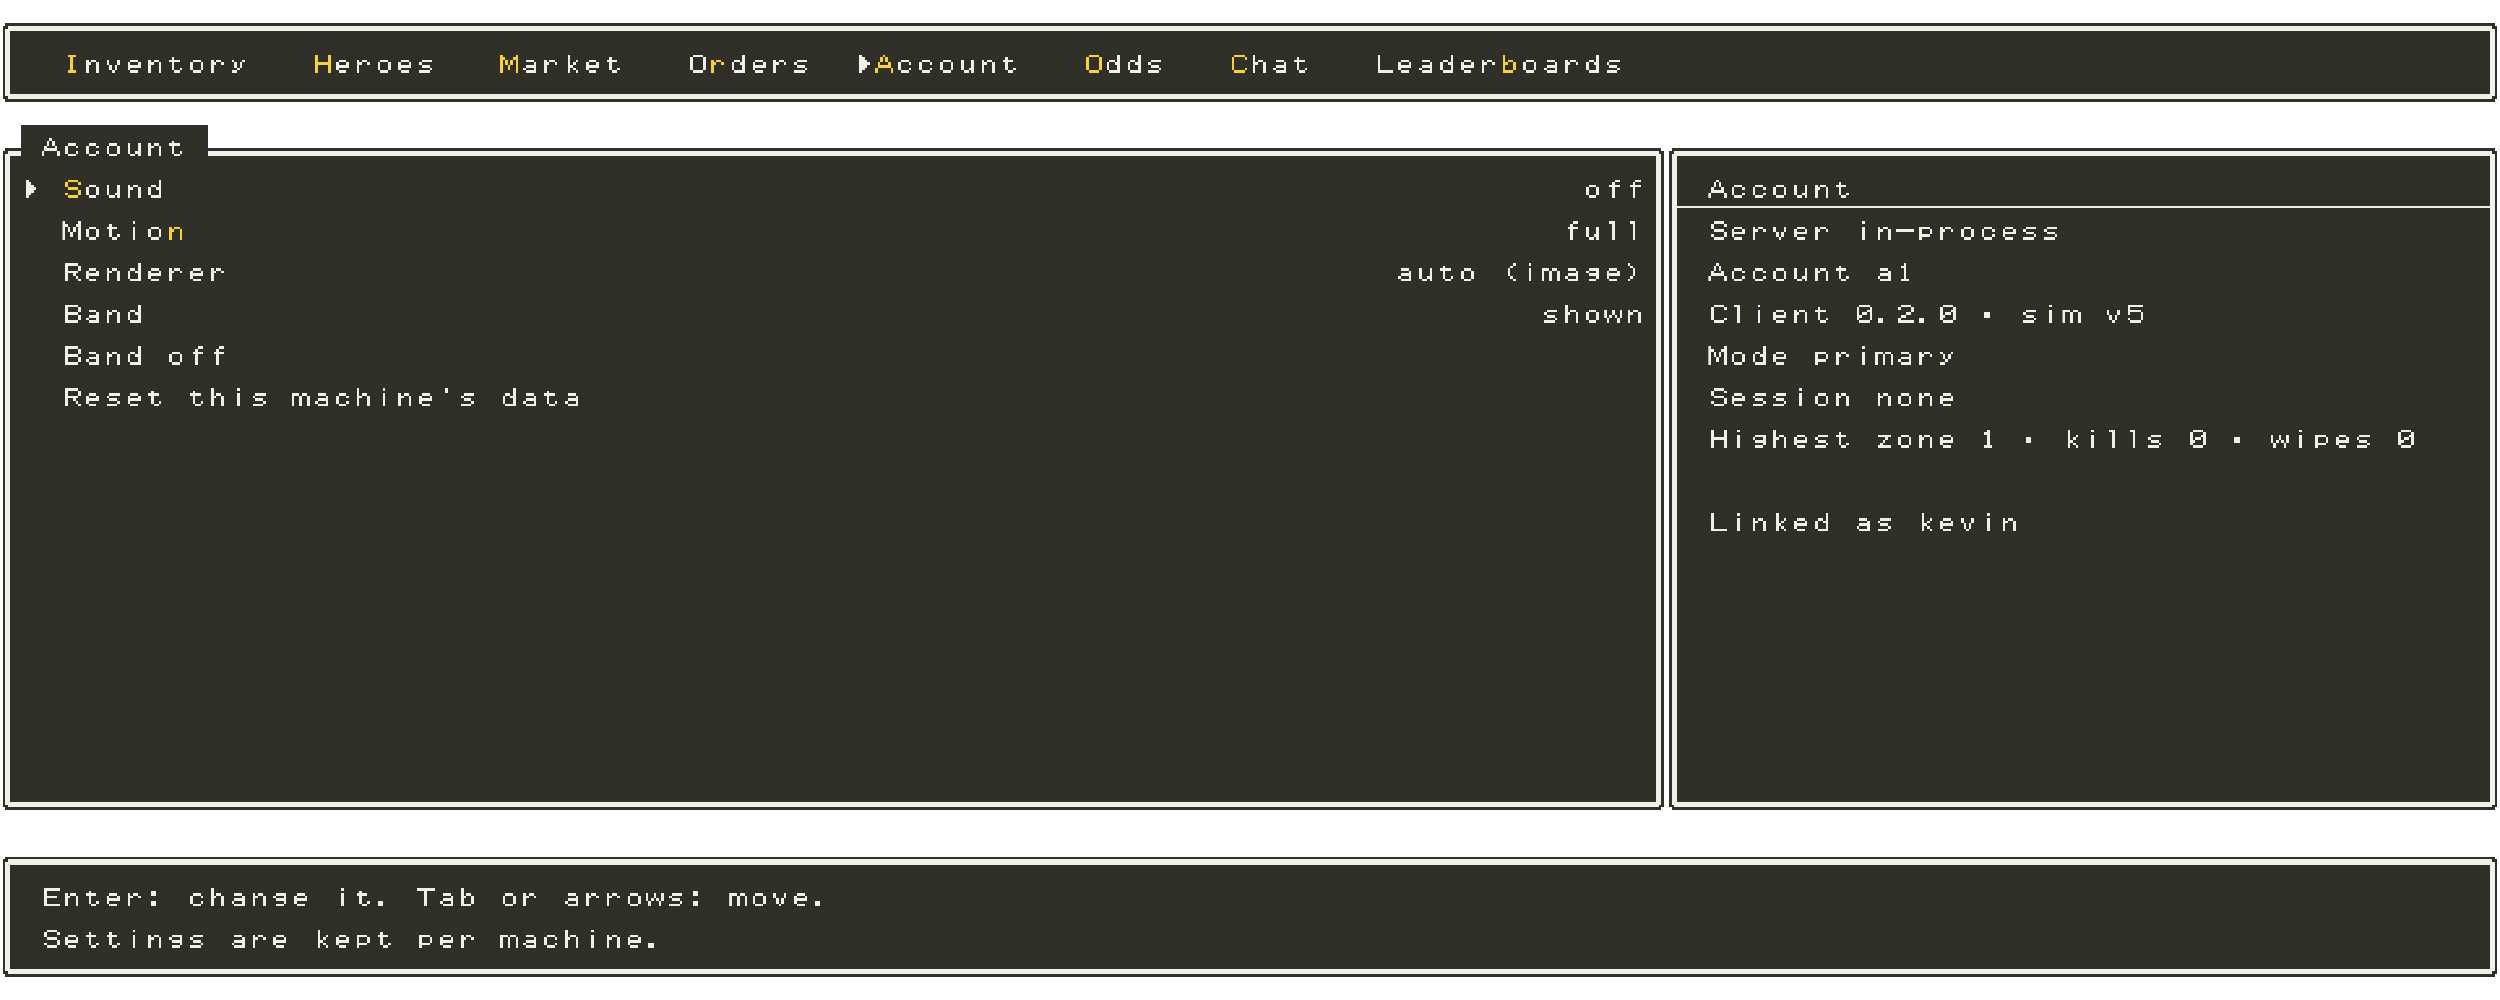
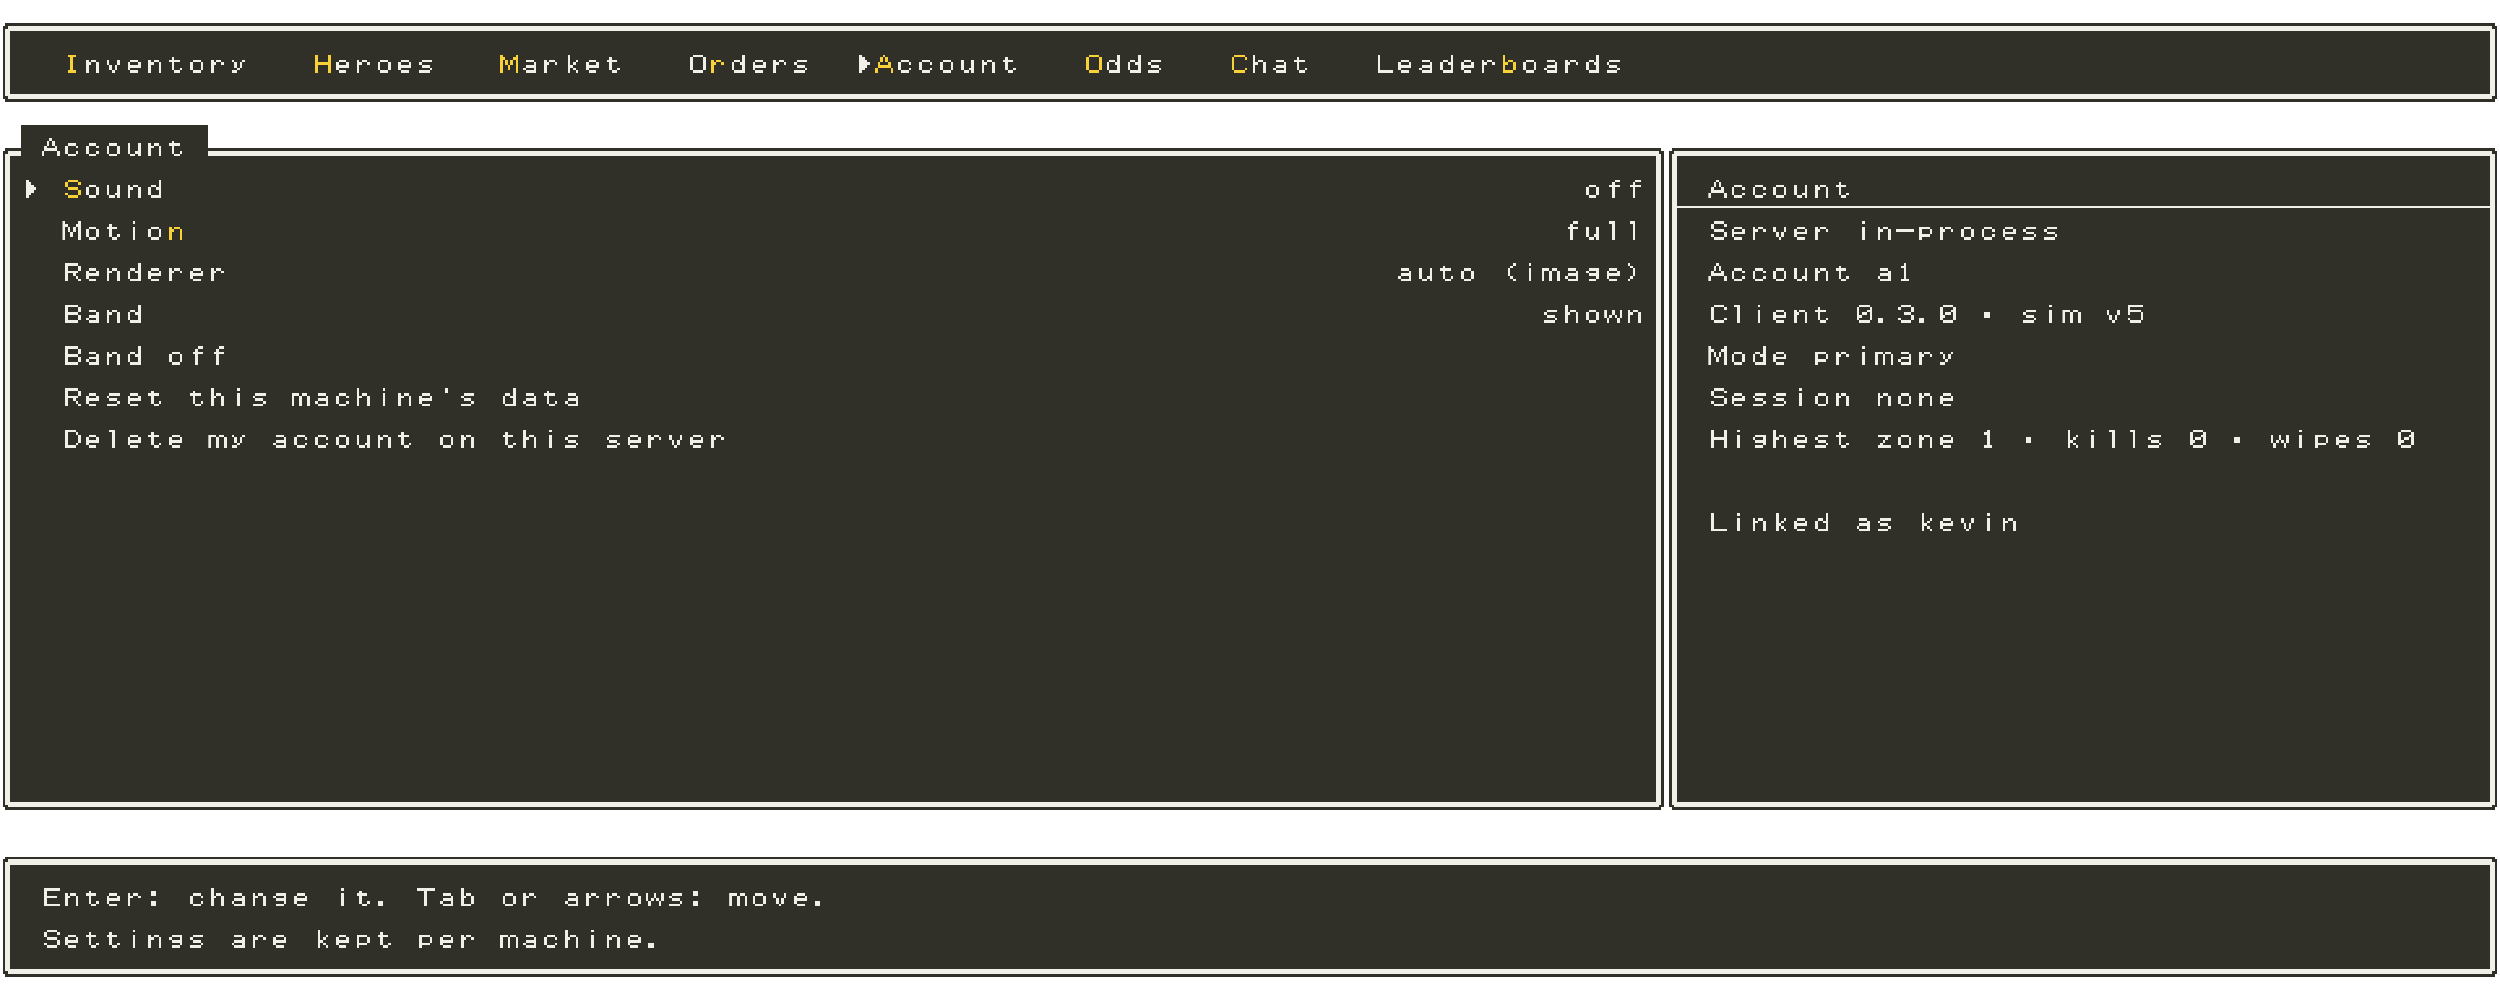
<svg xmlns="http://www.w3.org/2000/svg" viewBox="0 0 960 384" width="960" height="384" shape-rendering="crispEdges">
  <defs>
    <symbol id="g0">
      <path d="M2 5h3v1h-3zM3 6h1v1h-1zM3 7h1v1h-1zM3 8h1v1h-1zM3 9h1v1h-1zM3 10h1v1h-1zM2 11h3v1h-3z" />
    </symbol>
    <symbol id="g1">
      <path d="M1 7h1v1h-1zM3 7h2v1h-2zM1 8h2v1h-2zM5 8h1v1h-1zM1 9h1v1h-1zM5 9h1v1h-1zM1 10h1v1h-1zM5 10h1v1h-1zM1 11h1v1h-1zM5 11h1v1h-1z" />
    </symbol>
    <symbol id="g2">
      <path d="M1 7h1v1h-1zM5 7h1v1h-1zM1 8h1v1h-1zM5 8h1v1h-1zM2 9h1v1h-1zM4 9h1v1h-1zM2 10h1v1h-1zM4 10h1v1h-1zM3 11h1v1h-1z" />
    </symbol>
    <symbol id="g3">
      <path d="M2 7h3v1h-3zM1 8h1v1h-1zM5 8h1v1h-1zM1 9h5v1h-5zM1 10h1v1h-1zM2 11h3v1h-3z" />
    </symbol>
    <symbol id="g4">
      <path d="M2 6h1v1h-1zM1 7h4v1h-4zM2 8h1v1h-1zM2 9h1v1h-1zM2 10h1v1h-1zM5 10h1v1h-1zM3 11h2v1h-2z" />
    </symbol>
    <symbol id="g5">
      <path d="M2 7h3v1h-3zM1 8h1v1h-1zM5 8h1v1h-1zM1 9h1v1h-1zM5 9h1v1h-1zM1 10h1v1h-1zM5 10h1v1h-1zM2 11h3v1h-3z" />
    </symbol>
    <symbol id="g6">
      <path d="M1 7h1v1h-1zM3 7h2v1h-2zM1 8h2v1h-2zM5 8h1v1h-1zM1 9h1v1h-1zM1 10h1v1h-1zM1 11h1v1h-1z" />
    </symbol>
    <symbol id="g7">
      <path d="M1 7h1v1h-1zM5 7h1v1h-1zM2 8h1v1h-1zM4 8h1v1h-1zM2 9h1v1h-1zM4 9h1v1h-1zM3 10h1v1h-1zM1 11h2v1h-2z" />
    </symbol>
    <symbol id="g8">
      <path d="M1 5h1v1h-1zM6 5h1v1h-1zM1 6h1v1h-1zM6 6h1v1h-1zM1 7h1v1h-1zM6 7h1v1h-1zM1 8h6v1h-6zM1 9h1v1h-1zM6 9h1v1h-1zM1 10h1v1h-1zM6 10h1v1h-1zM1 11h1v1h-1zM6 11h1v1h-1z" />
    </symbol>
    <symbol id="g9">
      <path d="M2 7h4v1h-4zM1 8h1v1h-1zM2 9h3v1h-3zM5 10h1v1h-1zM1 11h4v1h-4z" />
    </symbol>
    <symbol id="g10">
      <path d="M0 5h1v1h-1zM6 5h1v1h-1zM0 6h2v1h-2zM5 6h2v1h-2zM0 7h1v1h-1zM2 7h1v1h-1zM4 7h1v1h-1zM6 7h1v1h-1zM0 8h1v1h-1zM2 8h1v1h-1zM4 8h1v1h-1zM6 8h1v1h-1zM0 9h1v1h-1zM3 9h1v1h-1zM6 9h1v1h-1zM0 10h1v1h-1zM3 10h1v1h-1zM6 10h1v1h-1zM0 11h1v1h-1zM6 11h1v1h-1z" />
    </symbol>
    <symbol id="g11">
      <path d="M2 7h3v1h-3zM5 8h1v1h-1zM2 9h4v1h-4zM1 10h1v1h-1zM5 10h1v1h-1zM2 11h4v1h-4z" />
    </symbol>
    <symbol id="g12">
      <path d="M2 5h1v1h-1zM2 6h1v1h-1zM2 7h1v1h-1zM5 7h1v1h-1zM2 8h1v1h-1zM4 8h1v1h-1zM2 9h2v1h-2zM2 10h1v1h-1zM4 10h1v1h-1zM2 11h1v1h-1zM5 11h1v1h-1z" />
    </symbol>
    <symbol id="g13">
      <path d="M2 5h4v1h-4zM1 6h1v1h-1zM6 6h1v1h-1zM1 7h1v1h-1zM6 7h1v1h-1zM1 8h1v1h-1zM6 8h1v1h-1zM1 9h1v1h-1zM6 9h1v1h-1zM1 10h1v1h-1zM6 10h1v1h-1zM2 11h4v1h-4z" />
    </symbol>
    <symbol id="g14">
      <path d="M5 5h1v1h-1zM5 6h1v1h-1zM2 7h2v1h-2zM5 7h1v1h-1zM1 8h1v1h-1zM4 8h2v1h-2zM1 9h1v1h-1zM5 9h1v1h-1zM1 10h1v1h-1zM5 10h1v1h-1zM2 11h4v1h-4z" />
    </symbol>
    <symbol id="g15">
      <path d="M2 5h1v1h-1zM2 6h2v1h-2zM2 7h3v1h-3zM2 8h4v1h-4zM2 9h3v1h-3zM2 10h2v1h-2zM2 11h1v1h-1z" />
    </symbol>
    <symbol id="g16">
      <path d="M3 5h1v1h-1zM2 6h1v1h-1zM4 6h1v1h-1zM2 7h1v1h-1zM4 7h1v1h-1zM1 8h1v1h-1zM5 8h1v1h-1zM1 9h5v1h-5zM0 10h1v1h-1zM6 10h1v1h-1zM0 11h1v1h-1zM6 11h1v1h-1z" />
    </symbol>
    <symbol id="g17">
      <path d="M2 7h3v1h-3zM1 8h1v1h-1zM5 8h1v1h-1zM1 9h1v1h-1zM1 10h1v1h-1zM5 10h1v1h-1zM2 11h3v1h-3z" />
    </symbol>
    <symbol id="g18">
      <path d="M1 7h1v1h-1zM5 7h1v1h-1zM1 8h1v1h-1zM5 8h1v1h-1zM1 9h1v1h-1zM5 9h1v1h-1zM1 10h1v1h-1zM4 10h2v1h-2zM2 11h2v1h-2zM5 11h1v1h-1z" />
    </symbol>
    <symbol id="g19">
      <path d="M2 5h4v1h-4zM1 6h1v1h-1zM6 6h1v1h-1zM1 7h1v1h-1zM1 8h1v1h-1zM1 9h1v1h-1zM1 10h1v1h-1zM6 10h1v1h-1zM2 11h4v1h-4z" />
    </symbol>
    <symbol id="g20">
      <path d="M1 5h1v1h-1zM1 6h1v1h-1zM1 7h1v1h-1zM3 7h2v1h-2zM1 8h2v1h-2zM5 8h1v1h-1zM1 9h1v1h-1zM5 9h1v1h-1zM1 10h1v1h-1zM5 10h1v1h-1zM1 11h1v1h-1zM5 11h1v1h-1z" />
    </symbol>
    <symbol id="g21">
      <path d="M1 5h1v1h-1zM1 6h1v1h-1zM1 7h1v1h-1zM1 8h1v1h-1zM1 9h1v1h-1zM1 10h1v1h-1zM1 11h6v1h-6z" />
    </symbol>
    <symbol id="g22">
      <path d="M1 5h1v1h-1zM1 6h1v1h-1zM1 7h1v1h-1zM3 7h2v1h-2zM1 8h2v1h-2zM5 8h1v1h-1zM1 9h1v1h-1zM5 9h1v1h-1zM1 10h1v1h-1zM5 10h1v1h-1zM1 11h4v1h-4z" />
    </symbol>
    <symbol id="g23">
      <path d="M2 5h4v1h-4zM1 6h1v1h-1zM6 6h1v1h-1zM1 7h1v1h-1zM2 8h4v1h-4zM6 9h1v1h-1zM1 10h1v1h-1zM6 10h1v1h-1zM2 11h4v1h-4z" />
    </symbol>
    <symbol id="g24">
      <path d="M4 5h2v1h-2zM3 6h1v1h-1zM2 7h4v1h-4zM3 8h1v1h-1zM3 9h1v1h-1zM3 10h1v1h-1zM3 11h1v1h-1z" />
    </symbol>
    <symbol id="g25">
      <path d="M3 5h1v1h-1zM3 7h1v1h-1zM3 8h1v1h-1zM3 9h1v1h-1zM3 10h1v1h-1zM3 11h1v1h-1z" />
    </symbol>
    <symbol id="g26">
      <path d="M2 5h2v1h-2zM3 6h1v1h-1zM3 7h1v1h-1zM3 8h1v1h-1zM3 9h1v1h-1zM3 10h1v1h-1zM3 11h1v1h-1z" />
    </symbol>
    <symbol id="g27">
      <path d="M1 5h5v1h-5zM1 6h1v1h-1zM6 6h1v1h-1zM1 7h1v1h-1zM6 7h1v1h-1zM1 8h5v1h-5zM1 9h1v1h-1zM4 9h1v1h-1zM1 10h1v1h-1zM5 10h1v1h-1zM1 11h1v1h-1zM6 11h1v1h-1z" />
    </symbol>
    <symbol id="g28">
      <path d="M5 5h1v1h-1zM4 6h1v1h-1zM3 7h1v1h-1zM3 8h1v1h-1zM3 9h1v1h-1zM4 10h1v1h-1zM5 11h1v1h-1z" />
    </symbol>
    <symbol id="g29">
      <path d="M0 7h3v1h-3zM4 7h2v1h-2zM0 8h1v1h-1zM3 8h1v1h-1zM6 8h1v1h-1zM0 9h1v1h-1zM3 9h1v1h-1zM6 9h1v1h-1zM0 10h1v1h-1zM3 10h1v1h-1zM6 10h1v1h-1zM0 11h1v1h-1zM3 11h1v1h-1zM6 11h1v1h-1z" />
    </symbol>
    <symbol id="g30">
      <path d="M2 7h4v1h-4zM1 8h1v1h-1zM5 8h1v1h-1zM2 9h4v1h-4zM5 10h1v1h-1zM2 11h3v1h-3z" />
    </symbol>
    <symbol id="g31">
      <path d="M1 5h1v1h-1zM2 6h1v1h-1zM3 7h1v1h-1zM3 8h1v1h-1zM3 9h1v1h-1zM2 10h1v1h-1zM1 11h1v1h-1z" />
    </symbol>
    <symbol id="g32">
      <path d="M1 5h5v1h-5zM1 6h1v1h-1zM6 6h1v1h-1zM1 7h1v1h-1zM6 7h1v1h-1zM1 8h5v1h-5zM1 9h1v1h-1zM6 9h1v1h-1zM1 10h1v1h-1zM6 10h1v1h-1zM1 11h5v1h-5z" />
    </symbol>
    <symbol id="g33">
      <path d="M0 7h1v1h-1zM3 7h1v1h-1zM6 7h1v1h-1zM0 8h1v1h-1zM3 8h1v1h-1zM6 8h1v1h-1zM0 9h1v1h-1zM2 9h1v1h-1zM4 9h1v1h-1zM6 9h1v1h-1zM1 10h1v1h-1zM5 10h1v1h-1zM1 11h1v1h-1zM5 11h1v1h-1z" />
    </symbol>
    <symbol id="g34">
      <path d="M3 5h1v1h-1zM3 6h1v1h-1z" />
    </symbol>
    <symbol id="g35">
+       <path d="M1 5h4v1h-4zM1 6h1v1h-1zM5 6h1v1h-1zM1 7h1v1h-1zM6 7h1v1h-1zM1 8h1v1h-1zM6 8h1v1h-1zM1 9h1v1h-1zM6 9h1v1h-1zM1 10h1v1h-1zM5 10h1v1h-1zM1 11h4v1h-4z" />
+     </symbol>
+     <symbol id="g36">
      <path d="M0 8h7v1h-7z" />
    </symbol>
-     <symbol id="g36">
+     <symbol id="g37">
      <path d="M1 7h4v1h-4zM1 8h1v1h-1zM5 8h1v1h-1zM1 9h1v1h-1zM5 9h1v1h-1zM1 10h4v1h-4zM1 11h1v1h-1z" />
    </symbol>
-     <symbol id="g37">
+     <symbol id="g38">
      <path d="M3 5h1v1h-1zM2 6h2v1h-2zM3 7h1v1h-1zM3 8h1v1h-1zM3 9h1v1h-1zM3 10h1v1h-1zM2 11h3v1h-3z" />
    </symbol>
-     <symbol id="g38">
+     <symbol id="g39">
      <path d="M2 5h4v1h-4zM1 6h1v1h-1zM6 6h1v1h-1zM1 7h1v1h-1zM5 7h2v1h-2zM1 8h1v1h-1zM3 8h2v1h-2zM6 8h1v1h-1zM1 9h2v1h-2zM6 9h1v1h-1zM1 10h1v1h-1zM6 10h1v1h-1zM2 11h4v1h-4z" />
    </symbol>
-     <symbol id="g39">
+     <symbol id="g40">
      <path d="M1 10h2v1h-2zM1 11h2v1h-2z" />
    </symbol>
-     <symbol id="g40">
-       <path d="M2 5h4v1h-4zM1 6h1v1h-1zM6 6h1v1h-1zM6 7h1v1h-1zM4 8h2v1h-2zM2 9h2v1h-2zM1 10h1v1h-1zM1 11h6v1h-6z" />
-     </symbol>
    <symbol id="g41">
+       <path d="M2 5h4v1h-4zM1 6h1v1h-1zM6 6h1v1h-1zM6 7h1v1h-1zM3 8h3v1h-3zM6 9h1v1h-1zM1 10h1v1h-1zM6 10h1v1h-1zM2 11h4v1h-4z" />
+     </symbol>
+     <symbol id="g42">
      <path d="M2 8h2v1h-2zM2 9h2v1h-2z" />
    </symbol>
-     <symbol id="g42">
+     <symbol id="g43">
      <path d="M1 5h6v1h-6zM1 6h1v1h-1zM1 7h5v1h-5zM1 8h1v1h-1zM6 8h1v1h-1zM6 9h1v1h-1zM1 10h1v1h-1zM6 10h1v1h-1zM2 11h4v1h-4z" />
    </symbol>
-     <symbol id="g43">
+     <symbol id="g44">
      <path d="M1 7h5v1h-5zM4 8h1v1h-1zM3 9h1v1h-1zM2 10h1v1h-1zM1 11h5v1h-5z" />
    </symbol>
-     <symbol id="g44">
+     <symbol id="g45">
      <path d="M1 5h6v1h-6zM1 6h1v1h-1zM1 7h1v1h-1zM1 8h5v1h-5zM1 9h1v1h-1zM1 10h1v1h-1zM1 11h6v1h-6z" />
    </symbol>
-     <symbol id="g45">
+     <symbol id="g46">
      <path d="M2 6h2v1h-2zM2 7h2v1h-2zM2 10h2v1h-2zM2 11h2v1h-2z" />
    </symbol>
-     <symbol id="g46">
+     <symbol id="g47">
      <path d="M0 5h7v1h-7zM3 6h1v1h-1zM3 7h1v1h-1zM3 8h1v1h-1zM3 9h1v1h-1zM3 10h1v1h-1zM3 11h1v1h-1z" />
    </symbol>
  </defs>
  <g id="w-tab">
    <path fill="#303028" d="M2 9H958V10H959V38H958V39H2V38H1V10H2Z" />
    <g fill="#f0f0e8">
      <rect x="3" y="10" width="954" height="1" />
      <rect x="2" y="11" width="956" height="1" />
      <rect x="2" y="36" width="956" height="1" />
      <rect x="3" y="37" width="954" height="1" />
      <rect x="2" y="12" width="2" height="24" />
      <rect x="956" y="12" width="2" height="24" />
    </g>
    <use href="#g15" x="328" y="16" fill="#f0f0e8" />
    <use href="#g0" x="24" y="16" fill="#f8d038" />
    <use href="#g1" x="32" y="16" fill="#f0f0e8" />
    <use href="#g2" x="40" y="16" fill="#f0f0e8" />
    <use href="#g3" x="48" y="16" fill="#f0f0e8" />
    <use href="#g1" x="56" y="16" fill="#f0f0e8" />
    <use href="#g4" x="64" y="16" fill="#f0f0e8" />
    <use href="#g5" x="72" y="16" fill="#f0f0e8" />
    <use href="#g6" x="80" y="16" fill="#f0f0e8" />
    <use href="#g7" x="88" y="16" fill="#f0f0e8" />
    <use href="#g8" x="120" y="16" fill="#f8d038" />
    <use href="#g3" x="128" y="16" fill="#f0f0e8" />
    <use href="#g6" x="136" y="16" fill="#f0f0e8" />
    <use href="#g5" x="144" y="16" fill="#f0f0e8" />
    <use href="#g3" x="152" y="16" fill="#f0f0e8" />
    <use href="#g9" x="160" y="16" fill="#f0f0e8" />
    <use href="#g10" x="192" y="16" fill="#f8d038" />
    <use href="#g11" x="200" y="16" fill="#f0f0e8" />
    <use href="#g6" x="208" y="16" fill="#f0f0e8" />
    <use href="#g12" x="216" y="16" fill="#f0f0e8" />
    <use href="#g3" x="224" y="16" fill="#f0f0e8" />
    <use href="#g4" x="232" y="16" fill="#f0f0e8" />
    <use href="#g13" x="264" y="16" fill="#f0f0e8" />
    <use href="#g6" x="272" y="16" fill="#f8d038" />
    <use href="#g14" x="280" y="16" fill="#f0f0e8" />
    <use href="#g3" x="288" y="16" fill="#f0f0e8" />
    <use href="#g6" x="296" y="16" fill="#f0f0e8" />
    <use href="#g9" x="304" y="16" fill="#f0f0e8" />
    <use href="#g16" x="336" y="16" fill="#f8d038" />
    <use href="#g17" x="344" y="16" fill="#f0f0e8" />
    <use href="#g17" x="352" y="16" fill="#f0f0e8" />
    <use href="#g5" x="360" y="16" fill="#f0f0e8" />
    <use href="#g18" x="368" y="16" fill="#f0f0e8" />
    <use href="#g1" x="376" y="16" fill="#f0f0e8" />
    <use href="#g4" x="384" y="16" fill="#f0f0e8" />
    <use href="#g13" x="416" y="16" fill="#f8d038" />
    <use href="#g14" x="424" y="16" fill="#f0f0e8" />
    <use href="#g14" x="432" y="16" fill="#f0f0e8" />
    <use href="#g9" x="440" y="16" fill="#f0f0e8" />
    <use href="#g19" x="472" y="16" fill="#f8d038" />
    <use href="#g20" x="480" y="16" fill="#f0f0e8" />
    <use href="#g11" x="488" y="16" fill="#f0f0e8" />
    <use href="#g4" x="496" y="16" fill="#f0f0e8" />
    <use href="#g21" x="528" y="16" fill="#f0f0e8" />
    <use href="#g3" x="536" y="16" fill="#f0f0e8" />
    <use href="#g11" x="544" y="16" fill="#f0f0e8" />
    <use href="#g14" x="552" y="16" fill="#f0f0e8" />
    <use href="#g3" x="560" y="16" fill="#f0f0e8" />
    <use href="#g6" x="568" y="16" fill="#f0f0e8" />
    <use href="#g22" x="576" y="16" fill="#f8d038" />
    <use href="#g5" x="584" y="16" fill="#f0f0e8" />
    <use href="#g11" x="592" y="16" fill="#f0f0e8" />
    <use href="#g6" x="600" y="16" fill="#f0f0e8" />
    <use href="#g14" x="608" y="16" fill="#f0f0e8" />
    <use href="#g9" x="616" y="16" fill="#f0f0e8" />
  </g>
  <g id="w-list" transform="translate(0 48)">
    <path fill="#303028" d="M2 9H638V10H639V262H638V263H2V262H1V10H2Z" />
    <g fill="#f0f0e8">
      <rect x="3" y="10" width="634" height="1" />
      <rect x="2" y="11" width="636" height="1" />
      <rect x="2" y="260" width="636" height="1" />
      <rect x="3" y="261" width="634" height="1" />
      <rect x="2" y="12" width="2" height="248" />
      <rect x="636" y="12" width="2" height="248" />
    </g>
    <rect x="8" y="0" width="72" height="16" fill="#303028" />
    <use href="#g16" x="16" y="0" fill="#f0f0e8" />
    <use href="#g17" x="24" y="0" fill="#f0f0e8" />
    <use href="#g17" x="32" y="0" fill="#f0f0e8" />
    <use href="#g5" x="40" y="0" fill="#f0f0e8" />
    <use href="#g18" x="48" y="0" fill="#f0f0e8" />
    <use href="#g1" x="56" y="0" fill="#f0f0e8" />
    <use href="#g4" x="64" y="0" fill="#f0f0e8" />
    <use href="#g15" x="8" y="16" fill="#f0f0e8" />
    <use href="#g23" x="24" y="16" fill="#f8d038" />
    <use href="#g5" x="32" y="16" fill="#f0f0e8" />
    <use href="#g18" x="40" y="16" fill="#f0f0e8" />
    <use href="#g1" x="48" y="16" fill="#f0f0e8" />
    <use href="#g14" x="56" y="16" fill="#f0f0e8" />
    <use href="#g5" x="608" y="16" fill="#f0f0e8" />
    <use href="#g24" x="616" y="16" fill="#f0f0e8" />
    <use href="#g24" x="624" y="16" fill="#f0f0e8" />
    <use href="#g10" x="24" y="32" fill="#f0f0e8" />
    <use href="#g5" x="32" y="32" fill="#f0f0e8" />
    <use href="#g4" x="40" y="32" fill="#f0f0e8" />
    <use href="#g25" x="48" y="32" fill="#f0f0e8" />
    <use href="#g5" x="56" y="32" fill="#f0f0e8" />
    <use href="#g1" x="64" y="32" fill="#f8d038" />
    <use href="#g24" x="600" y="32" fill="#f0f0e8" />
    <use href="#g18" x="608" y="32" fill="#f0f0e8" />
    <use href="#g26" x="616" y="32" fill="#f0f0e8" />
    <use href="#g26" x="624" y="32" fill="#f0f0e8" />
    <use href="#g27" x="24" y="48" fill="#f0f0e8" />
    <use href="#g3" x="32" y="48" fill="#f0f0e8" />
    <use href="#g1" x="40" y="48" fill="#f0f0e8" />
    <use href="#g14" x="48" y="48" fill="#f0f0e8" />
    <use href="#g3" x="56" y="48" fill="#f0f0e8" />
    <use href="#g6" x="64" y="48" fill="#f0f0e8" />
    <use href="#g3" x="72" y="48" fill="#f0f0e8" />
    <use href="#g6" x="80" y="48" fill="#f0f0e8" />
    <use href="#g11" x="536" y="48" fill="#f0f0e8" />
    <use href="#g18" x="544" y="48" fill="#f0f0e8" />
    <use href="#g4" x="552" y="48" fill="#f0f0e8" />
    <use href="#g5" x="560" y="48" fill="#f0f0e8" />
    <use href="#g28" x="576" y="48" fill="#f0f0e8" />
    <use href="#g25" x="584" y="48" fill="#f0f0e8" />
    <use href="#g29" x="592" y="48" fill="#f0f0e8" />
    <use href="#g11" x="600" y="48" fill="#f0f0e8" />
    <use href="#g30" x="608" y="48" fill="#f0f0e8" />
    <use href="#g3" x="616" y="48" fill="#f0f0e8" />
    <use href="#g31" x="624" y="48" fill="#f0f0e8" />
    <use href="#g32" x="24" y="64" fill="#f0f0e8" />
    <use href="#g11" x="32" y="64" fill="#f0f0e8" />
    <use href="#g1" x="40" y="64" fill="#f0f0e8" />
    <use href="#g14" x="48" y="64" fill="#f0f0e8" />
    <use href="#g9" x="592" y="64" fill="#f0f0e8" />
    <use href="#g20" x="600" y="64" fill="#f0f0e8" />
    <use href="#g5" x="608" y="64" fill="#f0f0e8" />
    <use href="#g33" x="616" y="64" fill="#f0f0e8" />
    <use href="#g1" x="624" y="64" fill="#f0f0e8" />
    <use href="#g32" x="24" y="80" fill="#f0f0e8" />
    <use href="#g11" x="32" y="80" fill="#f0f0e8" />
    <use href="#g1" x="40" y="80" fill="#f0f0e8" />
    <use href="#g14" x="48" y="80" fill="#f0f0e8" />
    <use href="#g5" x="64" y="80" fill="#f0f0e8" />
    <use href="#g24" x="72" y="80" fill="#f0f0e8" />
    <use href="#g24" x="80" y="80" fill="#f0f0e8" />
    <use href="#g27" x="24" y="96" fill="#f0f0e8" />
    <use href="#g3" x="32" y="96" fill="#f0f0e8" />
    <use href="#g9" x="40" y="96" fill="#f0f0e8" />
    <use href="#g3" x="48" y="96" fill="#f0f0e8" />
    <use href="#g4" x="56" y="96" fill="#f0f0e8" />
    <use href="#g4" x="72" y="96" fill="#f0f0e8" />
    <use href="#g20" x="80" y="96" fill="#f0f0e8" />
    <use href="#g25" x="88" y="96" fill="#f0f0e8" />
    <use href="#g9" x="96" y="96" fill="#f0f0e8" />
    <use href="#g29" x="112" y="96" fill="#f0f0e8" />
    <use href="#g11" x="120" y="96" fill="#f0f0e8" />
    <use href="#g17" x="128" y="96" fill="#f0f0e8" />
    <use href="#g20" x="136" y="96" fill="#f0f0e8" />
    <use href="#g25" x="144" y="96" fill="#f0f0e8" />
    <use href="#g1" x="152" y="96" fill="#f0f0e8" />
    <use href="#g3" x="160" y="96" fill="#f0f0e8" />
    <use href="#g34" x="168" y="96" fill="#f0f0e8" />
    <use href="#g9" x="176" y="96" fill="#f0f0e8" />
    <use href="#g14" x="192" y="96" fill="#f0f0e8" />
    <use href="#g11" x="200" y="96" fill="#f0f0e8" />
    <use href="#g4" x="208" y="96" fill="#f0f0e8" />
    <use href="#g11" x="216" y="96" fill="#f0f0e8" />
+     <use href="#g35" x="24" y="112" fill="#f0f0e8" />
+     <use href="#g3" x="32" y="112" fill="#f0f0e8" />
+     <use href="#g26" x="40" y="112" fill="#f0f0e8" />
+     <use href="#g3" x="48" y="112" fill="#f0f0e8" />
+     <use href="#g4" x="56" y="112" fill="#f0f0e8" />
+     <use href="#g3" x="64" y="112" fill="#f0f0e8" />
+     <use href="#g29" x="80" y="112" fill="#f0f0e8" />
+     <use href="#g7" x="88" y="112" fill="#f0f0e8" />
+     <use href="#g11" x="104" y="112" fill="#f0f0e8" />
+     <use href="#g17" x="112" y="112" fill="#f0f0e8" />
+     <use href="#g17" x="120" y="112" fill="#f0f0e8" />
+     <use href="#g5" x="128" y="112" fill="#f0f0e8" />
+     <use href="#g18" x="136" y="112" fill="#f0f0e8" />
+     <use href="#g1" x="144" y="112" fill="#f0f0e8" />
+     <use href="#g4" x="152" y="112" fill="#f0f0e8" />
+     <use href="#g5" x="168" y="112" fill="#f0f0e8" />
+     <use href="#g1" x="176" y="112" fill="#f0f0e8" />
+     <use href="#g4" x="192" y="112" fill="#f0f0e8" />
+     <use href="#g20" x="200" y="112" fill="#f0f0e8" />
+     <use href="#g25" x="208" y="112" fill="#f0f0e8" />
+     <use href="#g9" x="216" y="112" fill="#f0f0e8" />
+     <use href="#g9" x="232" y="112" fill="#f0f0e8" />
+     <use href="#g3" x="240" y="112" fill="#f0f0e8" />
+     <use href="#g6" x="248" y="112" fill="#f0f0e8" />
+     <use href="#g2" x="256" y="112" fill="#f0f0e8" />
+     <use href="#g3" x="264" y="112" fill="#f0f0e8" />
+     <use href="#g6" x="272" y="112" fill="#f0f0e8" />
  </g>
  <g id="w-detail" transform="translate(0 48)">
    <path fill="#303028" d="M642 9H958V10H959V262H958V263H642V262H641V10H642Z" />
    <g fill="#f0f0e8">
      <rect x="643" y="10" width="314" height="1" />
      <rect x="642" y="11" width="316" height="1" />
      <rect x="642" y="260" width="316" height="1" />
      <rect x="643" y="261" width="314" height="1" />
      <rect x="642" y="12" width="2" height="248" />
      <rect x="956" y="12" width="2" height="248" />
    </g>
    <use href="#g16" x="656" y="16" fill="#f0f0e8" />
    <use href="#g17" x="664" y="16" fill="#f0f0e8" />
    <use href="#g17" x="672" y="16" fill="#f0f0e8" />
    <use href="#g5" x="680" y="16" fill="#f0f0e8" />
    <use href="#g18" x="688" y="16" fill="#f0f0e8" />
    <use href="#g1" x="696" y="16" fill="#f0f0e8" />
    <use href="#g4" x="704" y="16" fill="#f0f0e8" />
    <rect x="642" y="31" width="316" height="1" fill="#f0f0e8" />
    <use href="#g23" x="656" y="32" fill="#f0f0e8" />
    <use href="#g3" x="664" y="32" fill="#f0f0e8" />
    <use href="#g6" x="672" y="32" fill="#f0f0e8" />
    <use href="#g2" x="680" y="32" fill="#f0f0e8" />
    <use href="#g3" x="688" y="32" fill="#f0f0e8" />
    <use href="#g6" x="696" y="32" fill="#f0f0e8" />
    <use href="#g25" x="712" y="32" fill="#f0f0e8" />
    <use href="#g1" x="720" y="32" fill="#f0f0e8" />
-     <use href="#g35" x="728" y="32" fill="#f0f0e8" />
-     <use href="#g36" x="736" y="32" fill="#f0f0e8" />
+     <use href="#g36" x="728" y="32" fill="#f0f0e8" />
+     <use href="#g37" x="736" y="32" fill="#f0f0e8" />
    <use href="#g6" x="744" y="32" fill="#f0f0e8" />
    <use href="#g5" x="752" y="32" fill="#f0f0e8" />
    <use href="#g17" x="760" y="32" fill="#f0f0e8" />
    <use href="#g3" x="768" y="32" fill="#f0f0e8" />
    <use href="#g9" x="776" y="32" fill="#f0f0e8" />
    <use href="#g9" x="784" y="32" fill="#f0f0e8" />
    <use href="#g16" x="656" y="48" fill="#f0f0e8" />
    <use href="#g17" x="664" y="48" fill="#f0f0e8" />
    <use href="#g17" x="672" y="48" fill="#f0f0e8" />
    <use href="#g5" x="680" y="48" fill="#f0f0e8" />
    <use href="#g18" x="688" y="48" fill="#f0f0e8" />
    <use href="#g1" x="696" y="48" fill="#f0f0e8" />
    <use href="#g4" x="704" y="48" fill="#f0f0e8" />
    <use href="#g11" x="720" y="48" fill="#f0f0e8" />
-     <use href="#g37" x="728" y="48" fill="#f0f0e8" />
+     <use href="#g38" x="728" y="48" fill="#f0f0e8" />
    <use href="#g19" x="656" y="64" fill="#f0f0e8" />
    <use href="#g26" x="664" y="64" fill="#f0f0e8" />
    <use href="#g25" x="672" y="64" fill="#f0f0e8" />
    <use href="#g3" x="680" y="64" fill="#f0f0e8" />
    <use href="#g1" x="688" y="64" fill="#f0f0e8" />
    <use href="#g4" x="696" y="64" fill="#f0f0e8" />
-     <use href="#g38" x="712" y="64" fill="#f0f0e8" />
-     <use href="#g39" x="720" y="64" fill="#f0f0e8" />
-     <use href="#g40" x="728" y="64" fill="#f0f0e8" />
-     <use href="#g39" x="736" y="64" fill="#f0f0e8" />
-     <use href="#g38" x="744" y="64" fill="#f0f0e8" />
-     <use href="#g41" x="760" y="64" fill="#f0f0e8" />
+     <use href="#g39" x="712" y="64" fill="#f0f0e8" />
+     <use href="#g40" x="720" y="64" fill="#f0f0e8" />
+     <use href="#g41" x="728" y="64" fill="#f0f0e8" />
+     <use href="#g40" x="736" y="64" fill="#f0f0e8" />
+     <use href="#g39" x="744" y="64" fill="#f0f0e8" />
+     <use href="#g42" x="760" y="64" fill="#f0f0e8" />
    <use href="#g9" x="776" y="64" fill="#f0f0e8" />
    <use href="#g25" x="784" y="64" fill="#f0f0e8" />
    <use href="#g29" x="792" y="64" fill="#f0f0e8" />
    <use href="#g2" x="808" y="64" fill="#f0f0e8" />
-     <use href="#g42" x="816" y="64" fill="#f0f0e8" />
+     <use href="#g43" x="816" y="64" fill="#f0f0e8" />
    <use href="#g10" x="656" y="80" fill="#f0f0e8" />
    <use href="#g5" x="664" y="80" fill="#f0f0e8" />
    <use href="#g14" x="672" y="80" fill="#f0f0e8" />
    <use href="#g3" x="680" y="80" fill="#f0f0e8" />
-     <use href="#g36" x="696" y="80" fill="#f0f0e8" />
+     <use href="#g37" x="696" y="80" fill="#f0f0e8" />
    <use href="#g6" x="704" y="80" fill="#f0f0e8" />
    <use href="#g25" x="712" y="80" fill="#f0f0e8" />
    <use href="#g29" x="720" y="80" fill="#f0f0e8" />
    <use href="#g11" x="728" y="80" fill="#f0f0e8" />
    <use href="#g6" x="736" y="80" fill="#f0f0e8" />
    <use href="#g7" x="744" y="80" fill="#f0f0e8" />
    <use href="#g23" x="656" y="96" fill="#f0f0e8" />
    <use href="#g3" x="664" y="96" fill="#f0f0e8" />
    <use href="#g9" x="672" y="96" fill="#f0f0e8" />
    <use href="#g9" x="680" y="96" fill="#f0f0e8" />
    <use href="#g25" x="688" y="96" fill="#f0f0e8" />
    <use href="#g5" x="696" y="96" fill="#f0f0e8" />
    <use href="#g1" x="704" y="96" fill="#f0f0e8" />
    <use href="#g1" x="720" y="96" fill="#f0f0e8" />
    <use href="#g5" x="728" y="96" fill="#f0f0e8" />
    <use href="#g1" x="736" y="96" fill="#f0f0e8" />
    <use href="#g3" x="744" y="96" fill="#f0f0e8" />
    <use href="#g8" x="656" y="112" fill="#f0f0e8" />
    <use href="#g25" x="664" y="112" fill="#f0f0e8" />
    <use href="#g30" x="672" y="112" fill="#f0f0e8" />
    <use href="#g20" x="680" y="112" fill="#f0f0e8" />
    <use href="#g3" x="688" y="112" fill="#f0f0e8" />
    <use href="#g9" x="696" y="112" fill="#f0f0e8" />
    <use href="#g4" x="704" y="112" fill="#f0f0e8" />
-     <use href="#g43" x="720" y="112" fill="#f0f0e8" />
+     <use href="#g44" x="720" y="112" fill="#f0f0e8" />
    <use href="#g5" x="728" y="112" fill="#f0f0e8" />
    <use href="#g1" x="736" y="112" fill="#f0f0e8" />
    <use href="#g3" x="744" y="112" fill="#f0f0e8" />
-     <use href="#g37" x="760" y="112" fill="#f0f0e8" />
-     <use href="#g41" x="776" y="112" fill="#f0f0e8" />
+     <use href="#g38" x="760" y="112" fill="#f0f0e8" />
+     <use href="#g42" x="776" y="112" fill="#f0f0e8" />
    <use href="#g12" x="792" y="112" fill="#f0f0e8" />
    <use href="#g25" x="800" y="112" fill="#f0f0e8" />
    <use href="#g26" x="808" y="112" fill="#f0f0e8" />
    <use href="#g26" x="816" y="112" fill="#f0f0e8" />
    <use href="#g9" x="824" y="112" fill="#f0f0e8" />
-     <use href="#g38" x="840" y="112" fill="#f0f0e8" />
-     <use href="#g41" x="856" y="112" fill="#f0f0e8" />
+     <use href="#g39" x="840" y="112" fill="#f0f0e8" />
+     <use href="#g42" x="856" y="112" fill="#f0f0e8" />
    <use href="#g33" x="872" y="112" fill="#f0f0e8" />
    <use href="#g25" x="880" y="112" fill="#f0f0e8" />
-     <use href="#g36" x="888" y="112" fill="#f0f0e8" />
+     <use href="#g37" x="888" y="112" fill="#f0f0e8" />
    <use href="#g3" x="896" y="112" fill="#f0f0e8" />
    <use href="#g9" x="904" y="112" fill="#f0f0e8" />
-     <use href="#g38" x="920" y="112" fill="#f0f0e8" />
+     <use href="#g39" x="920" y="112" fill="#f0f0e8" />
    <use href="#g21" x="656" y="144" fill="#f0f0e8" />
    <use href="#g25" x="664" y="144" fill="#f0f0e8" />
    <use href="#g1" x="672" y="144" fill="#f0f0e8" />
    <use href="#g12" x="680" y="144" fill="#f0f0e8" />
    <use href="#g3" x="688" y="144" fill="#f0f0e8" />
    <use href="#g14" x="696" y="144" fill="#f0f0e8" />
    <use href="#g11" x="712" y="144" fill="#f0f0e8" />
    <use href="#g9" x="720" y="144" fill="#f0f0e8" />
    <use href="#g12" x="736" y="144" fill="#f0f0e8" />
    <use href="#g3" x="744" y="144" fill="#f0f0e8" />
    <use href="#g2" x="752" y="144" fill="#f0f0e8" />
    <use href="#g25" x="760" y="144" fill="#f0f0e8" />
    <use href="#g1" x="768" y="144" fill="#f0f0e8" />
  </g>
  <g id="w-message" transform="translate(0 320)">
    <path fill="#303028" d="M2 9H958V10H959V54H958V55H2V54H1V10H2Z" />
    <g fill="#f0f0e8">
      <rect x="3" y="10" width="954" height="1" />
      <rect x="2" y="11" width="956" height="1" />
      <rect x="2" y="52" width="956" height="1" />
      <rect x="3" y="53" width="954" height="1" />
      <rect x="2" y="12" width="2" height="40" />
      <rect x="956" y="12" width="2" height="40" />
    </g>
-     <use href="#g44" x="16" y="16" fill="#f0f0e8" />
+     <use href="#g45" x="16" y="16" fill="#f0f0e8" />
    <use href="#g1" x="24" y="16" fill="#f0f0e8" />
    <use href="#g4" x="32" y="16" fill="#f0f0e8" />
    <use href="#g3" x="40" y="16" fill="#f0f0e8" />
    <use href="#g6" x="48" y="16" fill="#f0f0e8" />
-     <use href="#g45" x="56" y="16" fill="#f0f0e8" />
+     <use href="#g46" x="56" y="16" fill="#f0f0e8" />
    <use href="#g17" x="72" y="16" fill="#f0f0e8" />
    <use href="#g20" x="80" y="16" fill="#f0f0e8" />
    <use href="#g11" x="88" y="16" fill="#f0f0e8" />
    <use href="#g1" x="96" y="16" fill="#f0f0e8" />
    <use href="#g30" x="104" y="16" fill="#f0f0e8" />
    <use href="#g3" x="112" y="16" fill="#f0f0e8" />
    <use href="#g25" x="128" y="16" fill="#f0f0e8" />
    <use href="#g4" x="136" y="16" fill="#f0f0e8" />
-     <use href="#g39" x="144" y="16" fill="#f0f0e8" />
-     <use href="#g46" x="160" y="16" fill="#f0f0e8" />
+     <use href="#g40" x="144" y="16" fill="#f0f0e8" />
+     <use href="#g47" x="160" y="16" fill="#f0f0e8" />
    <use href="#g11" x="168" y="16" fill="#f0f0e8" />
    <use href="#g22" x="176" y="16" fill="#f0f0e8" />
    <use href="#g5" x="192" y="16" fill="#f0f0e8" />
    <use href="#g6" x="200" y="16" fill="#f0f0e8" />
    <use href="#g11" x="216" y="16" fill="#f0f0e8" />
    <use href="#g6" x="224" y="16" fill="#f0f0e8" />
    <use href="#g6" x="232" y="16" fill="#f0f0e8" />
    <use href="#g5" x="240" y="16" fill="#f0f0e8" />
    <use href="#g33" x="248" y="16" fill="#f0f0e8" />
    <use href="#g9" x="256" y="16" fill="#f0f0e8" />
-     <use href="#g45" x="264" y="16" fill="#f0f0e8" />
+     <use href="#g46" x="264" y="16" fill="#f0f0e8" />
    <use href="#g29" x="280" y="16" fill="#f0f0e8" />
    <use href="#g5" x="288" y="16" fill="#f0f0e8" />
    <use href="#g2" x="296" y="16" fill="#f0f0e8" />
    <use href="#g3" x="304" y="16" fill="#f0f0e8" />
-     <use href="#g39" x="312" y="16" fill="#f0f0e8" />
+     <use href="#g40" x="312" y="16" fill="#f0f0e8" />
    <use href="#g23" x="16" y="32" fill="#f0f0e8" />
    <use href="#g3" x="24" y="32" fill="#f0f0e8" />
    <use href="#g4" x="32" y="32" fill="#f0f0e8" />
    <use href="#g4" x="40" y="32" fill="#f0f0e8" />
    <use href="#g25" x="48" y="32" fill="#f0f0e8" />
    <use href="#g1" x="56" y="32" fill="#f0f0e8" />
    <use href="#g30" x="64" y="32" fill="#f0f0e8" />
    <use href="#g9" x="72" y="32" fill="#f0f0e8" />
    <use href="#g11" x="88" y="32" fill="#f0f0e8" />
    <use href="#g6" x="96" y="32" fill="#f0f0e8" />
    <use href="#g3" x="104" y="32" fill="#f0f0e8" />
    <use href="#g12" x="120" y="32" fill="#f0f0e8" />
    <use href="#g3" x="128" y="32" fill="#f0f0e8" />
-     <use href="#g36" x="136" y="32" fill="#f0f0e8" />
+     <use href="#g37" x="136" y="32" fill="#f0f0e8" />
    <use href="#g4" x="144" y="32" fill="#f0f0e8" />
-     <use href="#g36" x="160" y="32" fill="#f0f0e8" />
+     <use href="#g37" x="160" y="32" fill="#f0f0e8" />
    <use href="#g3" x="168" y="32" fill="#f0f0e8" />
    <use href="#g6" x="176" y="32" fill="#f0f0e8" />
    <use href="#g29" x="192" y="32" fill="#f0f0e8" />
    <use href="#g11" x="200" y="32" fill="#f0f0e8" />
    <use href="#g17" x="208" y="32" fill="#f0f0e8" />
    <use href="#g20" x="216" y="32" fill="#f0f0e8" />
    <use href="#g25" x="224" y="32" fill="#f0f0e8" />
    <use href="#g1" x="232" y="32" fill="#f0f0e8" />
    <use href="#g3" x="240" y="32" fill="#f0f0e8" />
-     <use href="#g39" x="248" y="32" fill="#f0f0e8" />
+     <use href="#g40" x="248" y="32" fill="#f0f0e8" />
  </g>
</svg>
